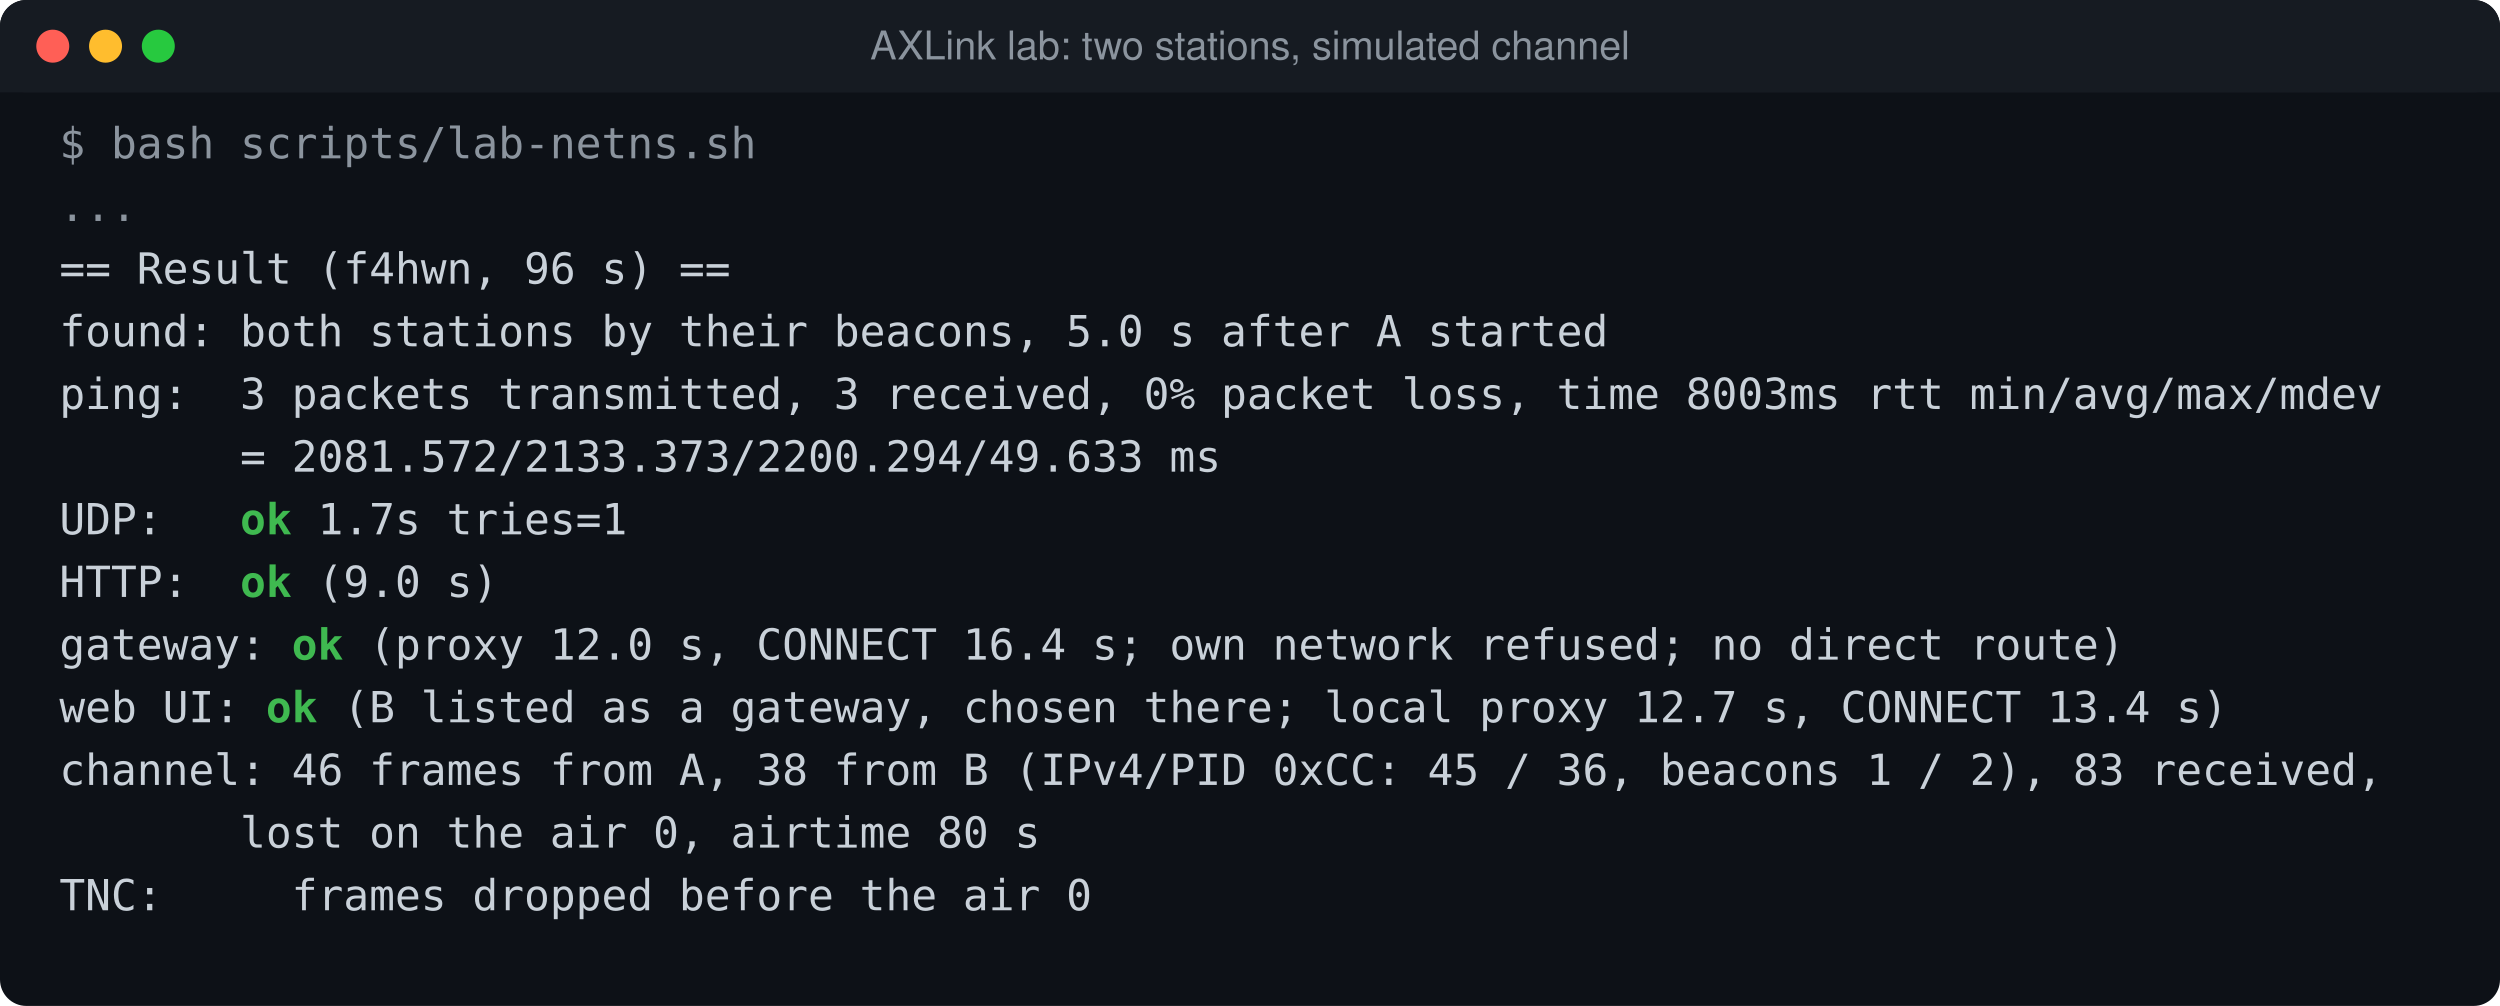
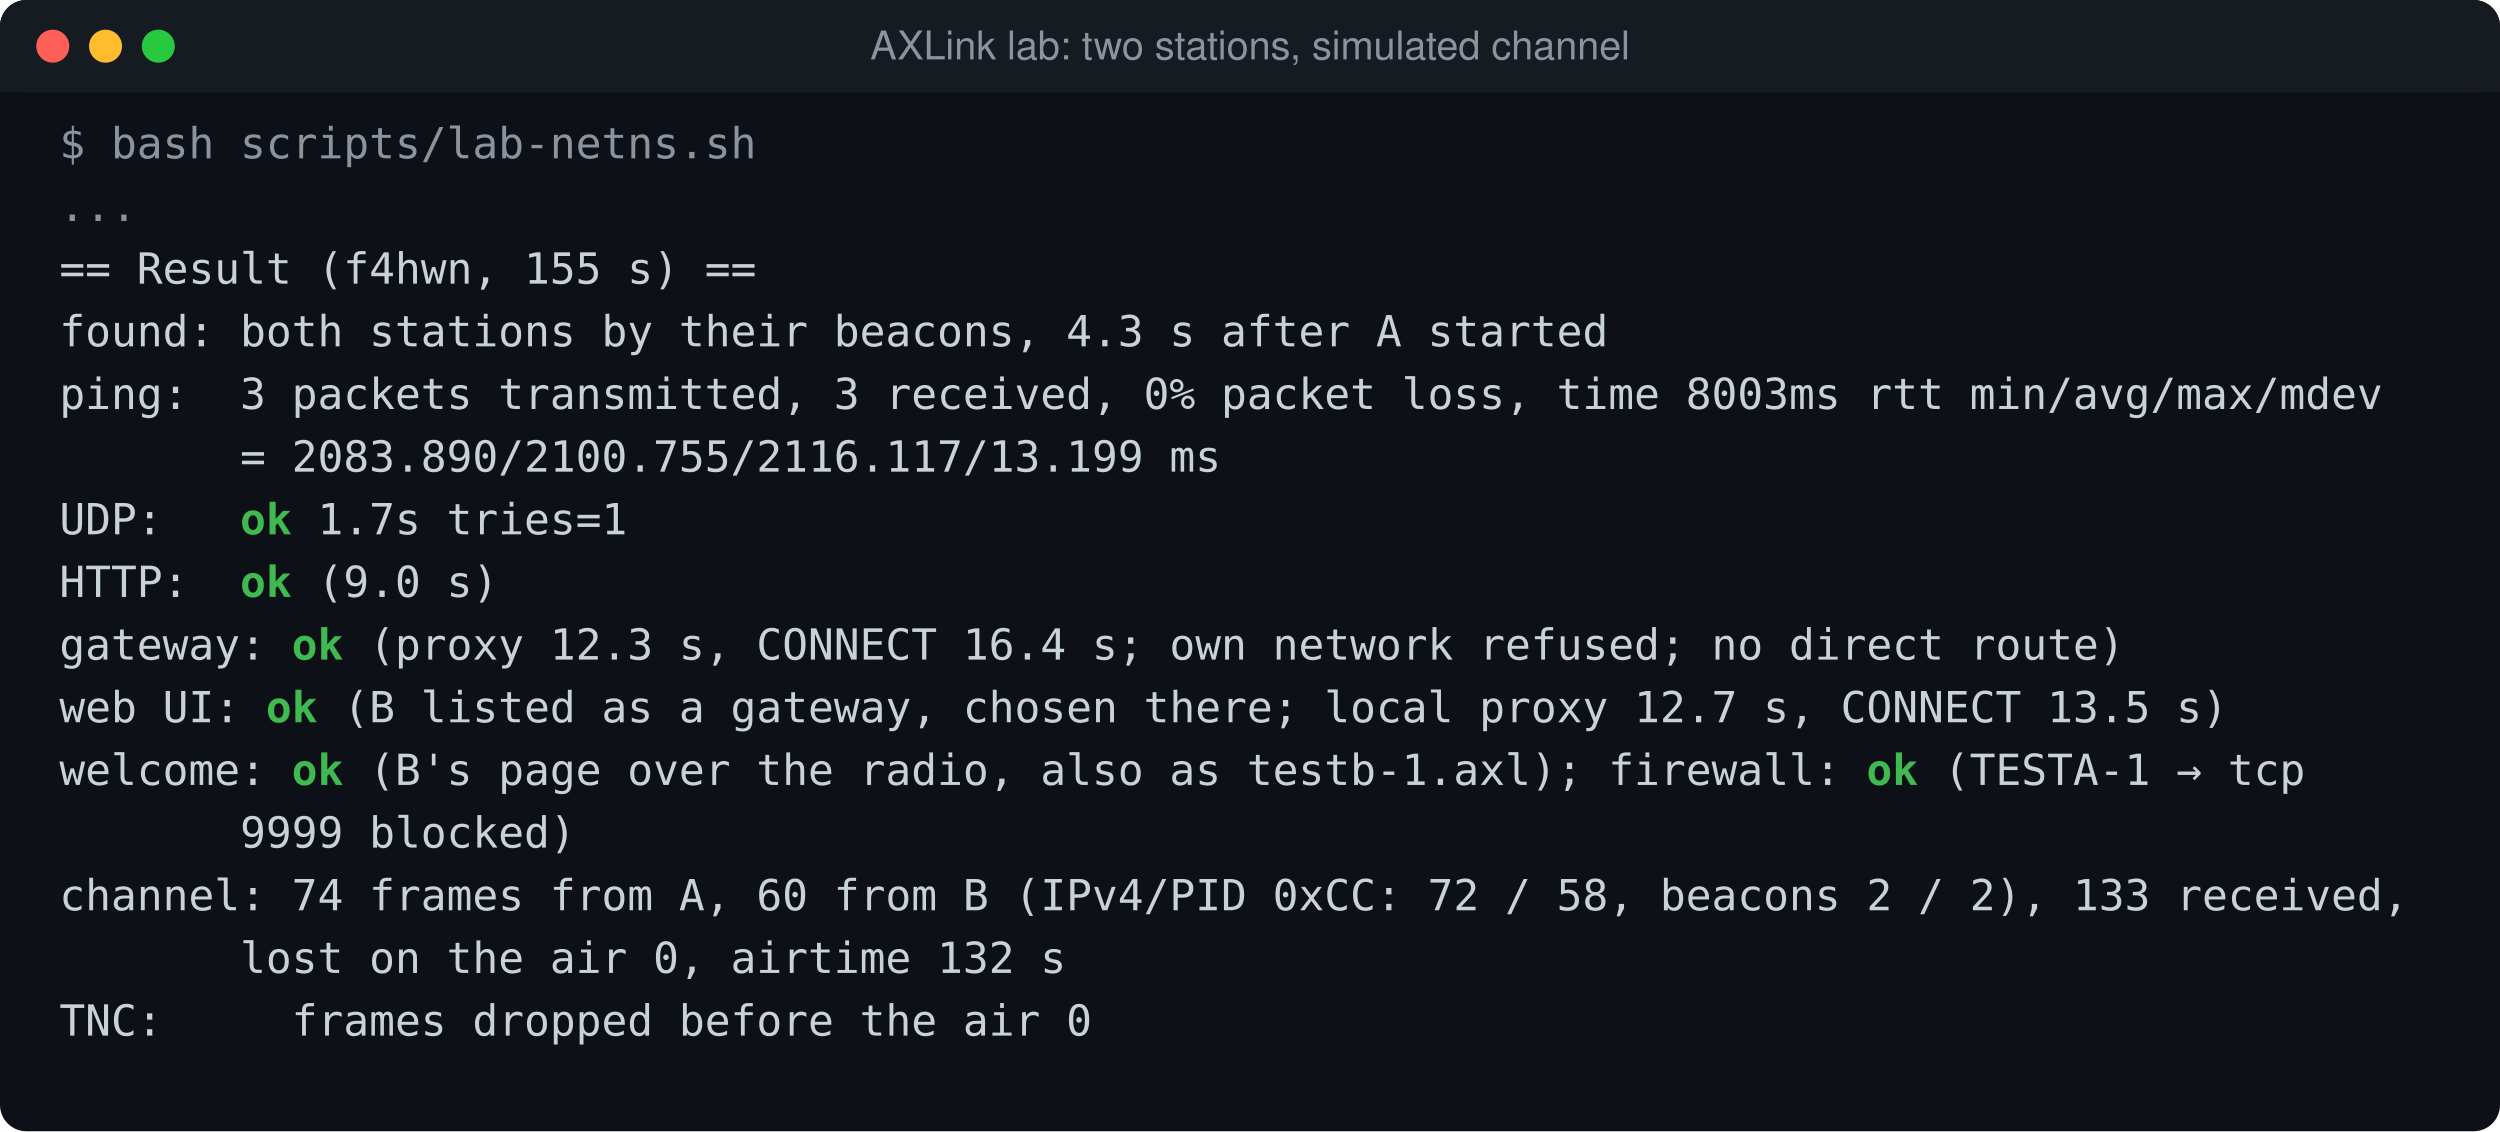
- <svg xmlns="http://www.w3.org/2000/svg" width="758" height="305" viewBox="0 0 758 305">
+ <svg xmlns="http://www.w3.org/2000/svg" width="758" height="343" viewBox="0 0 758 343">
  <rect width="100%" height="100%" rx="8" fill="#0d1117" />
  <rect width="100%" height="28" rx="8" fill="#161b22" />
  <rect y="20" width="100%" height="8" fill="#161b22" />
  <circle cx="16" cy="14" r="5" fill="#ff5f56" />
  <circle cx="32" cy="14" r="5" fill="#ffbd2e" />
  <circle cx="48" cy="14" r="5" fill="#27c93f" />
  <text x="379" y="18" fill="#8b949e" font-family="ui-sans-serif, Helvetica, Arial, sans-serif" font-size="12" text-anchor="middle">AXLink lab: two stations, simulated channel</text>
  <g font-family="ui-monospace, SFMono-Regular, Menlo, Consolas, 'DejaVu Sans Mono', monospace" font-size="13" fill="#c9d1d9" xml:space="preserve">
    <text x="18" y="48" fill="#8b949e">$ bash scripts/lab-netns.sh</text>
    <text x="18" y="67" fill="#8b949e">...</text>
-     <text x="18" y="86">== Result (f4hwn, 96 s) ==</text>
-     <text x="18" y="105">found: both stations by their beacons, 5.0 s after A started</text>
+     <text x="18" y="86">== Result (f4hwn, 155 s) ==</text>
+     <text x="18" y="105">found: both stations by their beacons, 4.3 s after A started</text>
    <text x="18" y="124">ping:  3 packets transmitted, 3 received, 0% packet loss, time 8003ms rtt min/avg/max/mdev</text>
-     <text x="18" y="143">       = 2081.572/2133.373/2200.294/49.633 ms</text>
+     <text x="18" y="143">       = 2083.890/2100.755/2116.117/13.199 ms</text>
    <text x="18" y="162">UDP:   <tspan fill="#3fb950" font-weight="bold">ok</tspan> 1.7s tries=1</text>
    <text x="18" y="181">HTTP:  <tspan fill="#3fb950" font-weight="bold">ok</tspan> (9.0 s)</text>
-     <text x="18" y="200">gateway: <tspan fill="#3fb950" font-weight="bold">ok</tspan> (proxy 12.0 s, CONNECT 16.4 s; own network refused; no direct route)</text>
-     <text x="18" y="219">web UI: <tspan fill="#3fb950" font-weight="bold">ok</tspan> (B listed as a gateway, chosen there; local proxy 12.7 s, CONNECT 13.4 s)</text>
-     <text x="18" y="238">channel: 46 frames from A, 38 from B (IPv4/PID 0xCC: 45 / 36, beacons 1 / 2), 83 received,</text>
-     <text x="18" y="257">       lost on the air 0, airtime 80 s</text>
-     <text x="18" y="276">TNC:     frames dropped before the air 0</text>
+     <text x="18" y="200">gateway: <tspan fill="#3fb950" font-weight="bold">ok</tspan> (proxy 12.3 s, CONNECT 16.4 s; own network refused; no direct route)</text>
+     <text x="18" y="219">web UI: <tspan fill="#3fb950" font-weight="bold">ok</tspan> (B listed as a gateway, chosen there; local proxy 12.7 s, CONNECT 13.5 s)</text>
+     <text x="18" y="238">welcome: <tspan fill="#3fb950" font-weight="bold">ok</tspan> (B's page over the radio, also as testb-1.axl); firewall: <tspan fill="#3fb950" font-weight="bold">ok</tspan> (TESTA-1 → tcp</text>
+     <text x="18" y="257">       9999 blocked)</text>
+     <text x="18" y="276">channel: 74 frames from A, 60 from B (IPv4/PID 0xCC: 72 / 58, beacons 2 / 2), 133 received,</text>
+     <text x="18" y="295">       lost on the air 0, airtime 132 s</text>
+     <text x="18" y="314">TNC:     frames dropped before the air 0</text>
  </g>
</svg>
